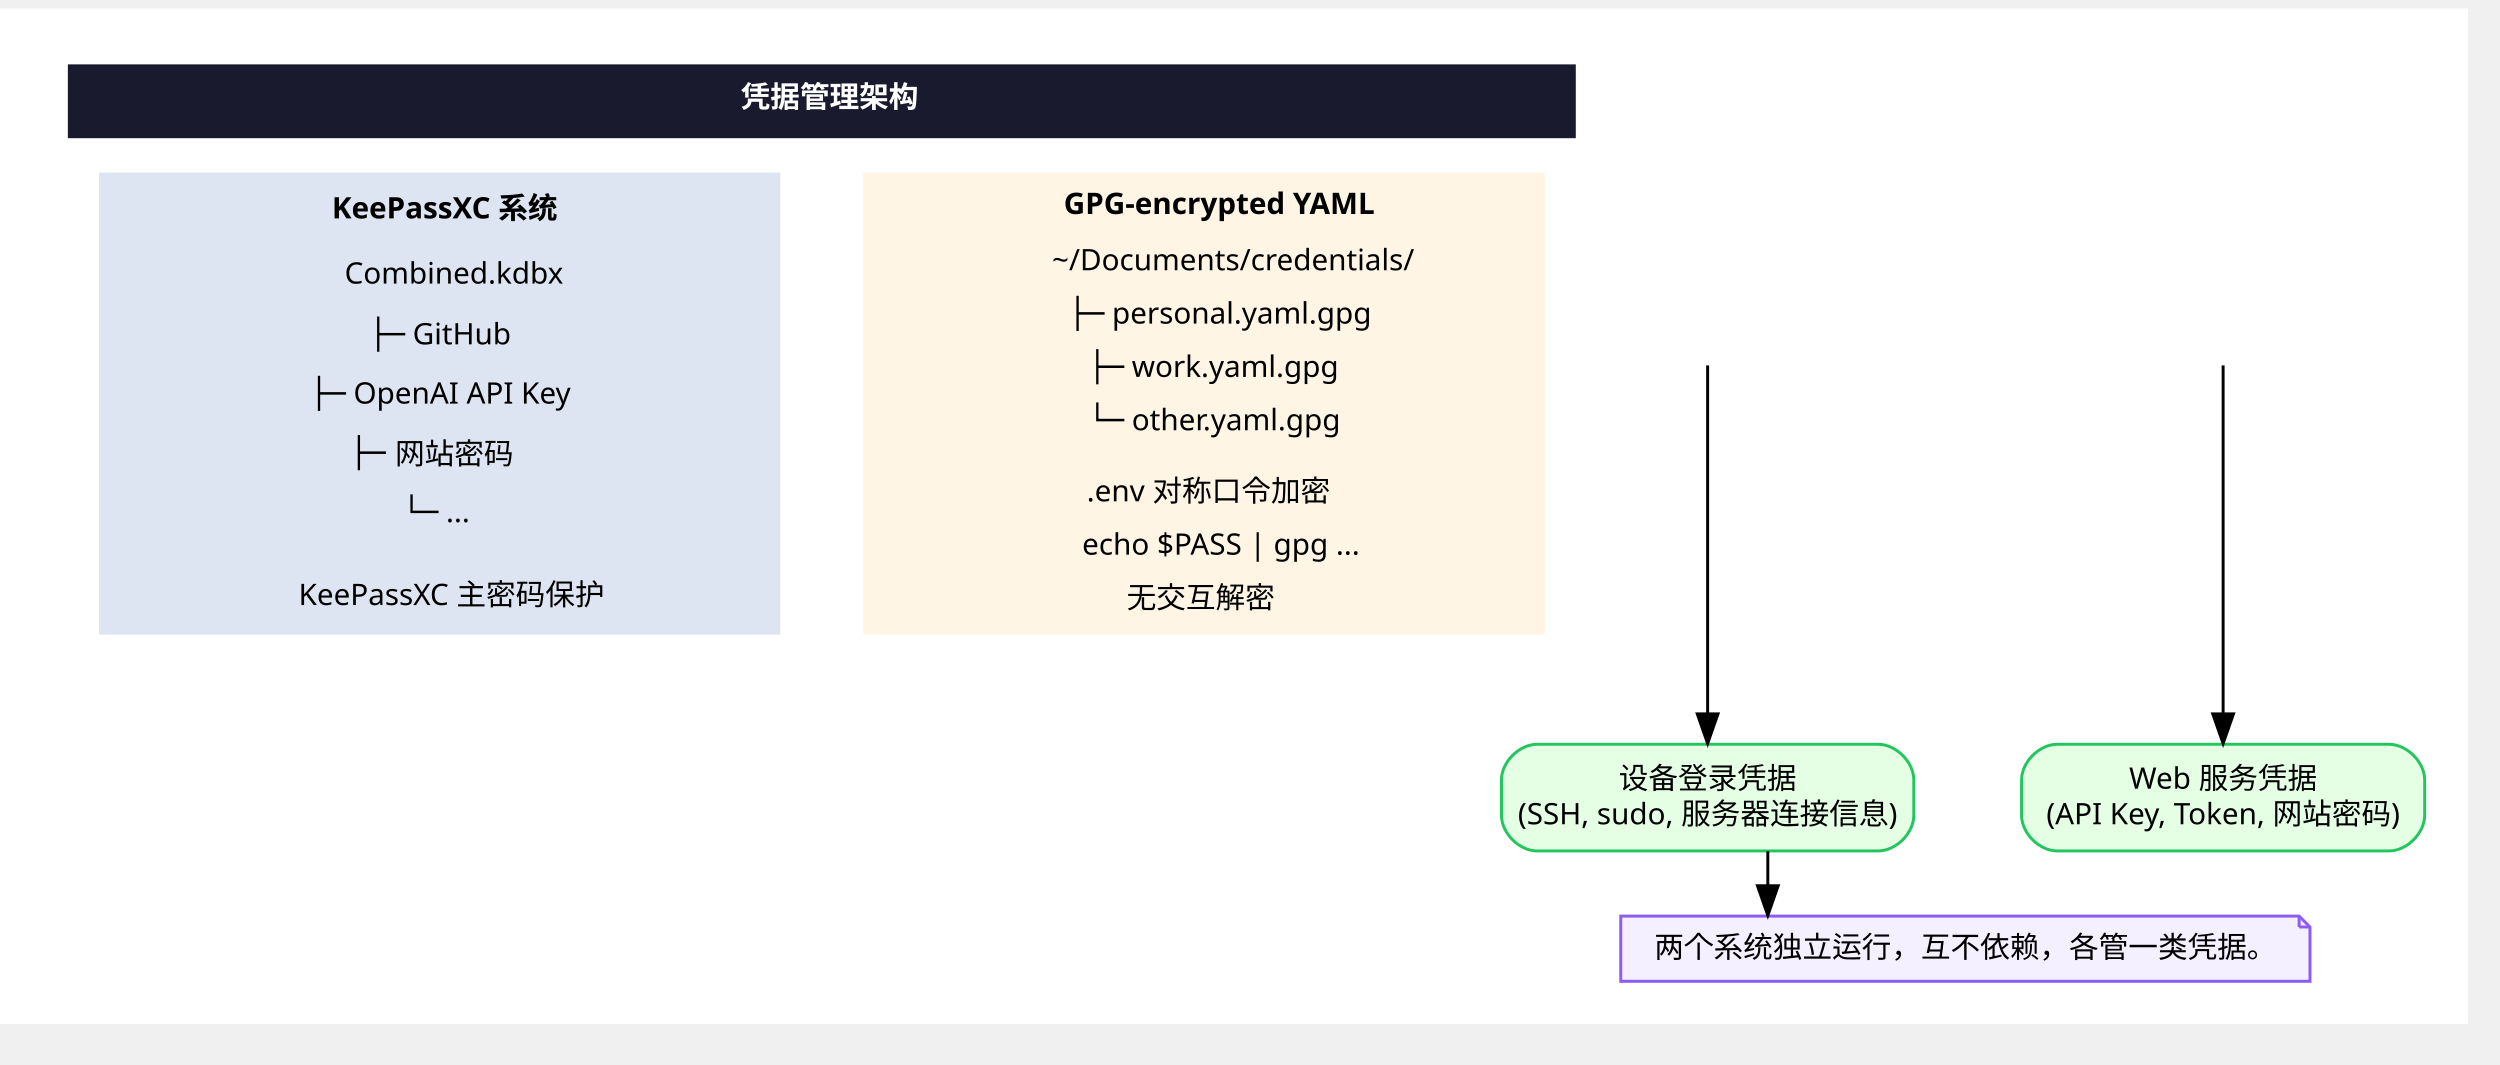
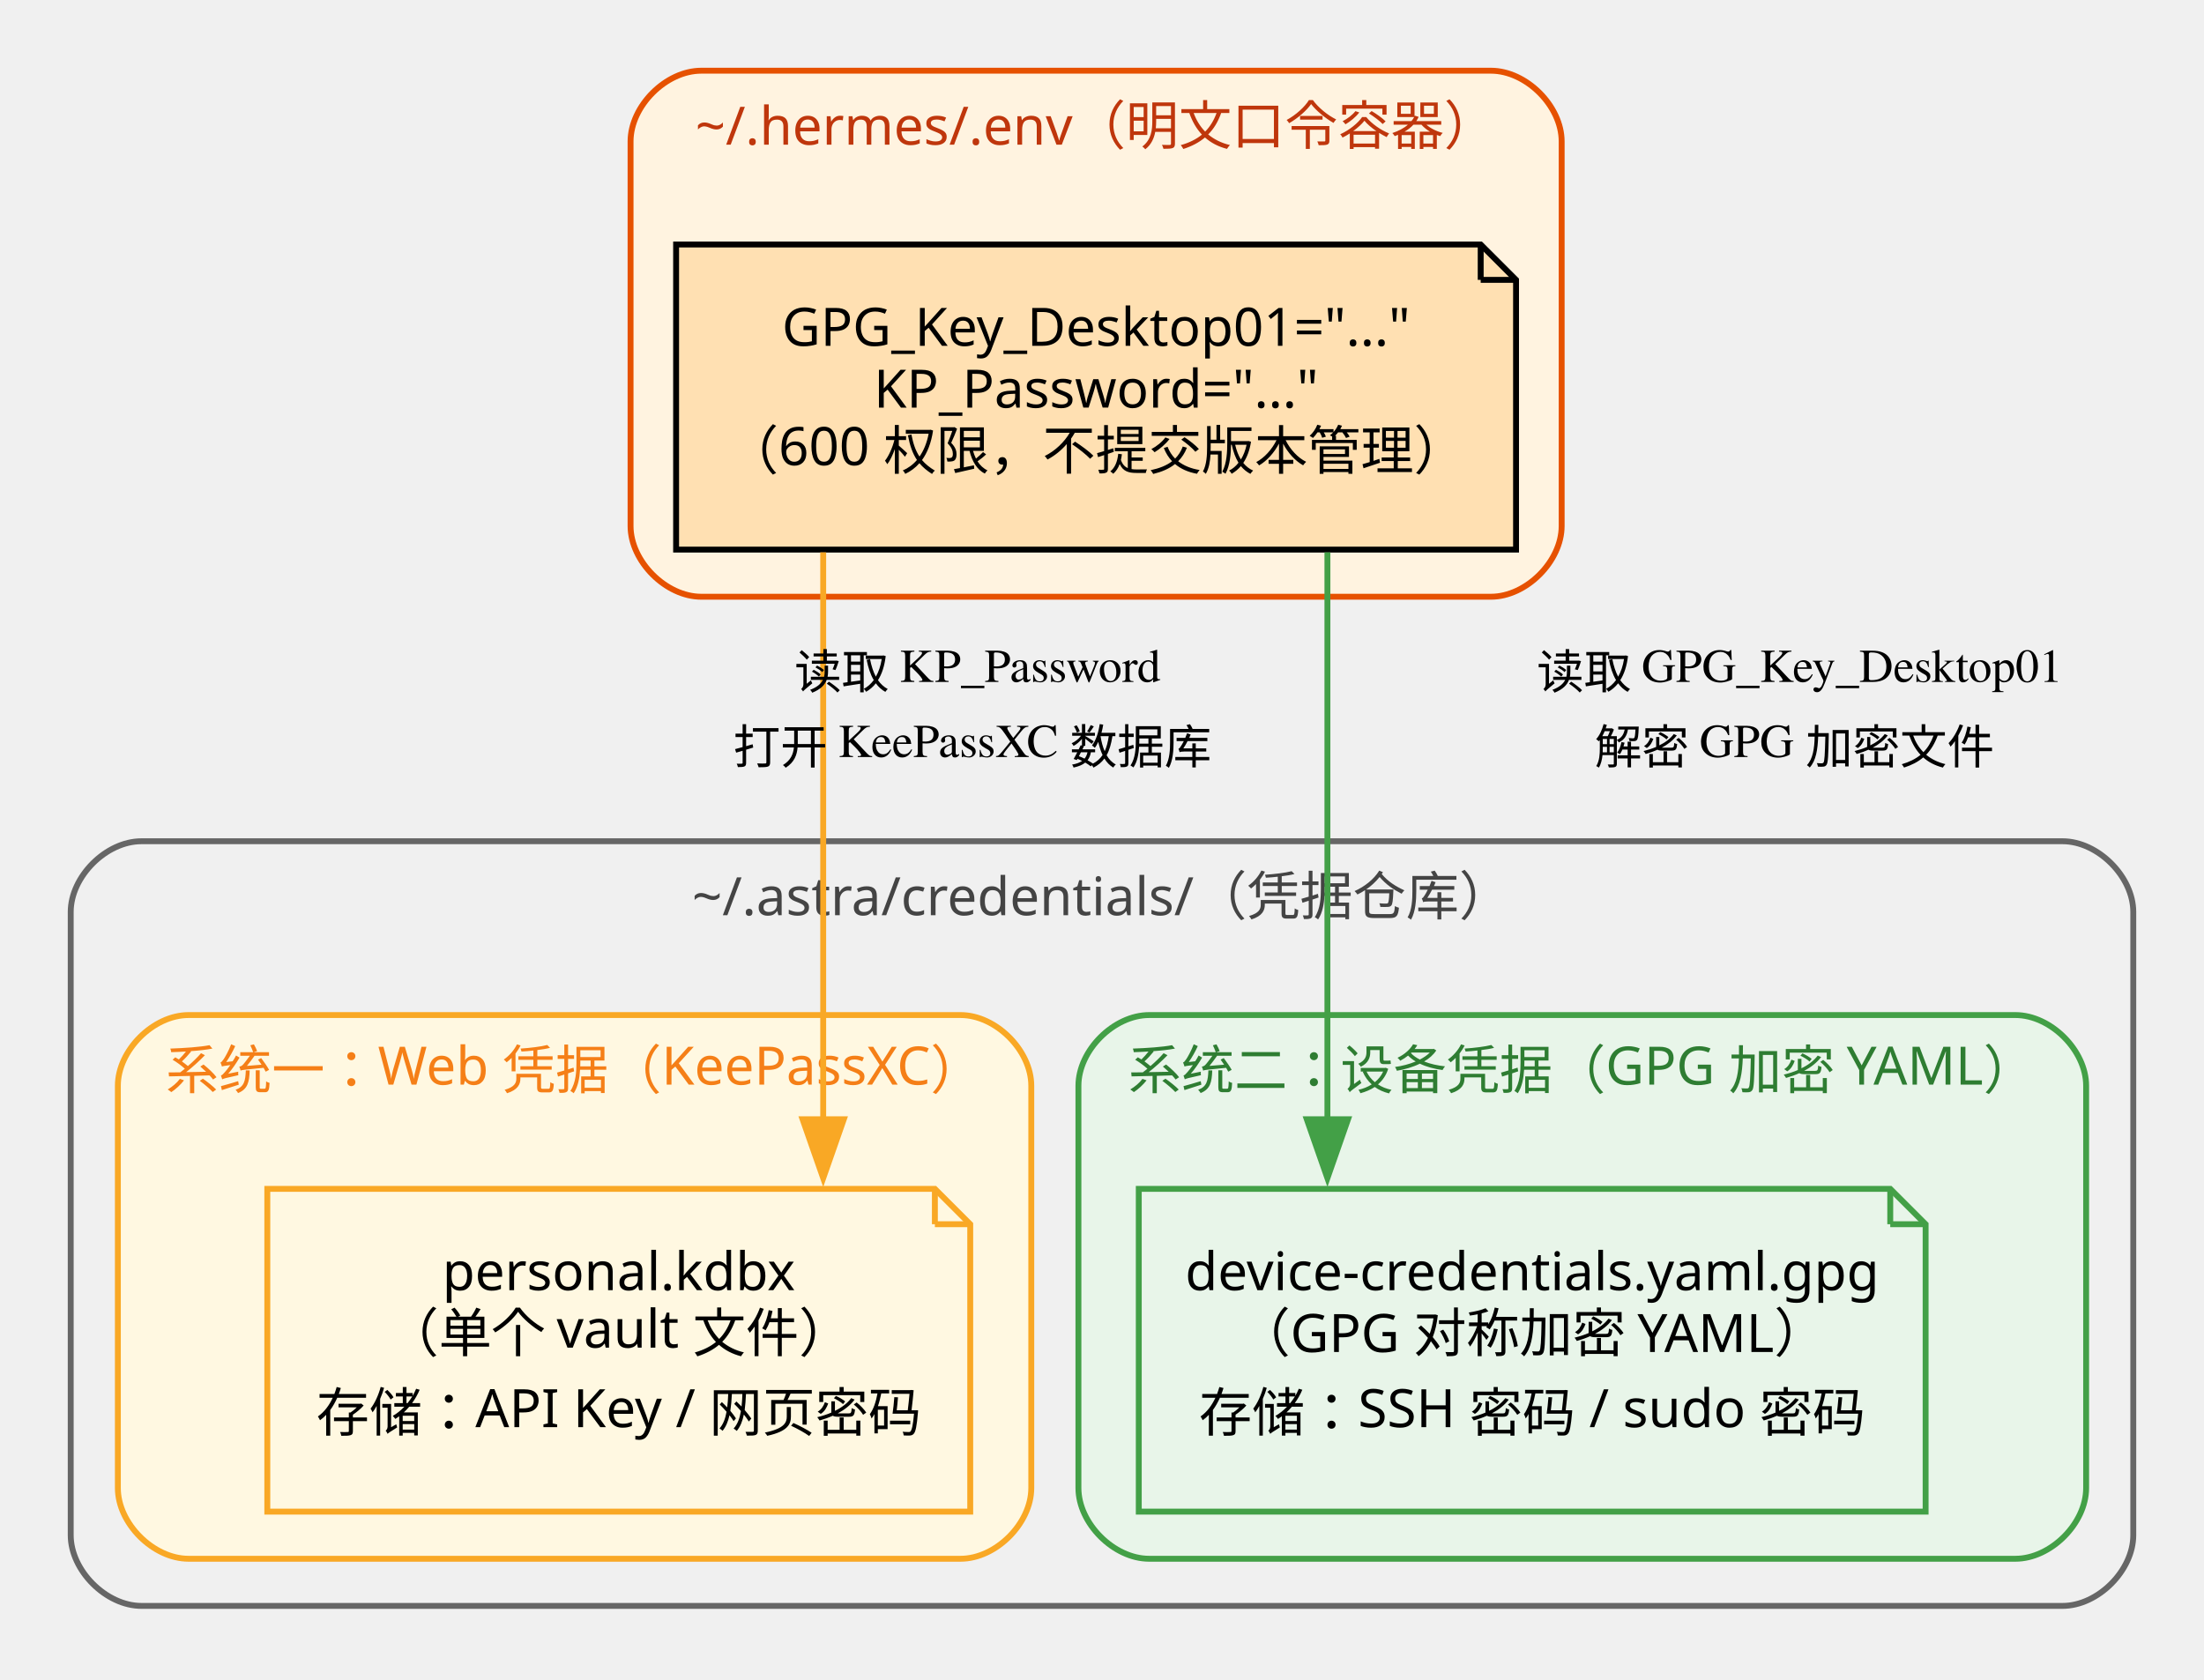
- <svg xmlns="http://www.w3.org/2000/svg" width="855pt" height="364pt" viewBox="10.80 10.80 843.86 353.60">
-   <g id="graph0" class="graph" transform="scale(1 1) rotate(0) translate(25.2 339.2)">
-     <polygon fill="#ffffff" stroke="transparent" points="-14.4,14.4 -14.4,-328.4 818.665,-328.4 818.665,14.4 -14.4,14.4" />
+ <svg xmlns="http://www.w3.org/2000/svg" width="374pt" height="285pt" viewBox="0.00 0.00 374.00 285.00">
+   <g id="graph0" class="graph" transform="scale(1 1) rotate(0) translate(4 280.56)">
+     <g id="clust1" class="cluster">
+       <path fill="#fff3e0" stroke="#e65100" d="M115,-179.28C115,-179.28 249,-179.28 249,-179.28 255,-179.28 261,-185.28 261,-191.28 261,-191.28 261,-256.56 261,-256.56 261,-262.56 255,-268.56 249,-268.56 249,-268.56 115,-268.56 115,-268.56 109,-268.56 103,-262.56 103,-256.56 103,-256.56 103,-191.28 103,-191.28 103,-185.28 109,-179.28 115,-179.28" />
+       <text xml:space="preserve" text-anchor="middle" x="182" y="-256.01" font-family="sans-serif" font-size="9.00" fill="#bf360c">~/.hermes/.env（明文口令容器）</text>
+     </g>
+     <g id="clust2" class="cluster">
+       <path fill="#f0f0f0" stroke="#666666" d="M20,-8C20,-8 346,-8 346,-8 352,-8 358,-14 358,-20 358,-20 358,-125.78 358,-125.78 358,-131.78 352,-137.78 346,-137.78 346,-137.78 20,-137.78 20,-137.78 14,-137.78 8,-131.78 8,-125.78 8,-125.78 8,-20 8,-20 8,-14 14,-8 20,-8" />
+       <text xml:space="preserve" text-anchor="middle" x="183" y="-125.23" font-family="sans-serif" font-size="9.00" fill="#444444">~/.astra/credentials/（凭据仓库）</text>
+     </g>
+     <g id="clust3" class="cluster">
+       <path fill="#fff8e1" stroke="#f9a825" d="M28,-16C28,-16 159,-16 159,-16 165,-16 171,-22 171,-28 171,-28 171,-96.28 171,-96.28 171,-102.28 165,-108.28 159,-108.28 159,-108.28 28,-108.28 28,-108.28 22,-108.28 16,-102.28 16,-96.28 16,-96.28 16,-28 16,-28 16,-22 22,-16 28,-16" />
+       <text xml:space="preserve" text-anchor="middle" x="93.5" y="-95.73" font-family="sans-serif" font-size="9.00" fill="#f57f17">系统一：Web 凭据（KeePassXC）</text>
+     </g>
+     <g id="clust4" class="cluster">
+       <path fill="#e8f5e9" stroke="#43a047" d="M191,-16C191,-16 338,-16 338,-16 344,-16 350,-22 350,-28 350,-28 350,-96.28 350,-96.28 350,-102.28 344,-108.28 338,-108.28 338,-108.28 191,-108.28 191,-108.28 185,-108.28 179,-102.28 179,-96.28 179,-96.28 179,-28 179,-28 179,-22 185,-16 191,-16" />
+       <text xml:space="preserve" text-anchor="middle" x="264.5" y="-95.73" font-family="sans-serif" font-size="9.00" fill="#2e7d32">系统二：设备凭据（GPG 加密 YAML）</text>
+     </g>
    <g id="node1" class="node">
-       <path fill="transparent" stroke="transparent" d="M514,-314C514,-314 12,-314 12,-314 6,-314 0,-308 0,-302 0,-302 0,-114 0,-114 0,-108 6,-102 12,-102 12,-102 514,-102 514,-102 520,-102 526,-108 526,-114 526,-114 526,-302 526,-302 526,-308 520,-314 514,-314" />
-       <polygon fill="#1a1a2e" stroke="transparent" points="8,-284 8,-310 518,-310 518,-284 8,-284" />
-       <polygon fill="none" stroke="#ffffff" points="8,-284 8,-310 518,-310 518,-284 8,-284" />
-       <text text-anchor="start" x="235.597" y="-295" font-family="sans-serif" font-weight="bold" font-size="10.00" fill="#ffffff">凭据管理架构</text>
-       <polygon fill="none" stroke="#ffffff" points="8,-106 8,-284 518,-284 518,-106 8,-106" />
-       <polygon fill="#dee5f2" stroke="transparent" points="19,-117 19,-273 249,-273 249,-117 19,-117" />
-       <text text-anchor="start" x="97.62" y="-257.5" font-family="sans-serif" font-weight="bold" font-size="10.00" fill="#000000">KeePassXC 系统</text>
-       <text text-anchor="start" x="101.917" y="-235.5" font-family="sans-serif" font-size="10.00" fill="#000000">Combined.kdbx</text>
-       <text text-anchor="start" x="110.252" y="-215" font-family="sans-serif" font-size="10.00" fill="#000000">├─ GitHub</text>
-       <text text-anchor="start" x="90.264" y="-195" font-family="sans-serif" font-size="10.00" fill="#000000">├─ OpenAI API Key</text>
-       <text text-anchor="start" x="103.721" y="-175" font-family="sans-serif" font-size="10.00" fill="#000000">├─ 网站密码</text>
-       <text text-anchor="start" x="121.5" y="-155" font-family="sans-serif" font-size="10.00" fill="#000000">└─ ...</text>
-       <text text-anchor="start" x="86.371" y="-127" font-family="sans-serif" font-size="10.00" fill="#000000">KeePassXC 主密码保护</text>
-       <text text-anchor="start" x="261.75" y="-192" font-family="sans-serif" font-size="10.00" fill="#000000"> </text>
-       <polygon fill="#fff5e5" stroke="transparent" points="277,-117 277,-273 507,-273 507,-117 277,-117" />
-       <text text-anchor="start" x="344.656" y="-259" font-family="sans-serif" font-weight="bold" font-size="10.00" fill="#000000">GPG-encrypted YAML</text>
-       <text text-anchor="start" x="340.7" y="-240" font-family="sans-serif" font-size="10.00" fill="#000000">~/Documents/credentials/</text>
-       <text text-anchor="start" x="346.314" y="-222" font-family="sans-serif" font-size="10.00" fill="#000000">├─ personal.yaml.gpg</text>
-       <text text-anchor="start" x="352.978" y="-204" font-family="sans-serif" font-size="10.00" fill="#000000">├─ work.yaml.gpg</text>
-       <text text-anchor="start" x="352.978" y="-186" font-family="sans-serif" font-size="10.00" fill="#000000">└─ other.yaml.gpg</text>
-       <text text-anchor="start" x="352.418" y="-162" font-family="sans-serif" font-size="10.00" fill="#000000">.env 对称口令加密</text>
-       <text text-anchor="start" x="350.863" y="-144" font-family="sans-serif" font-size="10.00" fill="#000000">echo $PASS | gpg ...</text>
-       <text text-anchor="start" x="365.892" y="-126" font-family="sans-serif" font-size="10.00" fill="#000000">无交互解密</text>
+       <polygon fill="#ffe0b2" stroke="black" points="247.26,-239.06 110.73,-239.06 110.73,-187.28 253.26,-187.28 253.26,-233.06 247.26,-239.06" />
+       <polyline fill="none" stroke="black" points="247.26,-239.06 247.26,-233.06" />
+       <polyline fill="none" stroke="black" points="253.26,-233.06 247.26,-233.06" />
+       <text xml:space="preserve" text-anchor="middle" x="182" y="-221.87" font-family="sans-serif" font-size="9.00">GPG_Key_Desktop01="..."</text>
+       <text xml:space="preserve" text-anchor="middle" x="182" y="-211.37" font-family="sans-serif" font-size="9.00">KP_Password="..."</text>
+       <text xml:space="preserve" text-anchor="middle" x="182" y="-200.87" font-family="sans-serif" font-size="9.00">（600 权限，不提交版本管理）</text>
    </g>
    <g id="node2" class="node">
-       <path fill="#e5ffe5" stroke="#22c55e" d="M792.031,-80C792.031,-80 679.969,-80 679.969,-80 673.969,-80 667.969,-74 667.969,-68 667.969,-68 667.969,-56 667.969,-56 667.969,-50 673.969,-44 679.969,-44 679.969,-44 792.031,-44 792.031,-44 798.031,-44 804.031,-50 804.031,-56 804.031,-56 804.031,-68 804.031,-68 804.031,-74 798.031,-80 792.031,-80" />
-       <text text-anchor="middle" x="736" y="-65" font-family="sans-serif" font-size="10.00" fill="#000000">Web 服务凭据</text>
-       <text text-anchor="middle" x="736" y="-53" font-family="sans-serif" font-size="10.00" fill="#000000">(API Key, Token, 网站密码)</text>
+       <polygon fill="#fff8e1" stroke="#f9a825" points="154.64,-78.78 41.36,-78.78 41.36,-24 160.64,-24 160.64,-72.78 154.64,-78.78" />
+       <polyline fill="none" stroke="#f9a825" points="154.64,-78.78 154.64,-72.78" />
+       <polyline fill="none" stroke="#f9a825" points="160.64,-72.78 154.64,-72.78" />
+       <text xml:space="preserve" text-anchor="middle" x="101" y="-61.59" font-family="sans-serif" font-size="9.00">personal.kdbx</text>
+       <text xml:space="preserve" text-anchor="middle" x="101" y="-51.09" font-family="sans-serif" font-size="9.00">（单个 vault 文件）</text>
+       <text xml:space="preserve" text-anchor="middle" x="101" y="-37.59" font-family="sans-serif" font-size="9.00">存储：API Key / 网页密码</text>
    </g>
-     <g id="node6" class="node">
-       <polygon fill="#f5f0ff" stroke="#8b5cf6" points="761.656,-22 532.678,-22 532.678,0 765.322,0 765.322,-18.333 761.656,-22" />
-       <polyline fill="none" stroke="#8b5cf6" points="761.656,-22 761.656,-18.333 " />
-       <polyline fill="none" stroke="#8b5cf6" points="765.322,-18.333 761.656,-18.333 " />
-       <text text-anchor="middle" x="649" y="-8" font-family="sans-serif" font-size="10.00" fill="#000000">两个系统独立运行，互不依赖，各管一类凭据。</text>
+     <g id="edge1" class="edge">
+       <path fill="none" stroke="#f9a825" d="M135.69,-186.82C135.69,-186.82 135.69,-90.6 135.69,-90.6" />
+       <polygon fill="#f9a825" stroke="#f9a825" points="139.19,-90.6 135.69,-80.6 132.19,-90.6 139.19,-90.6" />
+       <text xml:space="preserve" text-anchor="middle" x="161" y="-163.68" font-family="Times,serif" font-size="8.00"> 读取 KP_Password</text>
+       <text xml:space="preserve" text-anchor="middle" x="161" y="-150.93" font-family="Times,serif" font-size="8.00">打开 KeePassXC 数据库</text>
    </g>
    <g id="node3" class="node">
-       <path fill="#e5ffe5" stroke="#22c55e" d="M619.589,-80C619.589,-80 504.411,-80 504.411,-80 498.411,-80 492.411,-74 492.411,-68 492.411,-68 492.411,-56 492.411,-56 492.411,-50 498.411,-44 504.411,-44 504.411,-44 619.589,-44 619.589,-44 625.589,-44 631.589,-50 631.589,-56 631.589,-56 631.589,-68 631.589,-68 631.589,-74 625.589,-80 619.589,-80" />
-       <text text-anchor="middle" x="562" y="-65" font-family="sans-serif" font-size="10.00" fill="#000000">设备登录凭据</text>
-       <text text-anchor="middle" x="562" y="-53" font-family="sans-serif" font-size="10.00" fill="#000000">(SSH, sudo, 服务器连接信息)</text>
-     </g>
-     <g id="edge4" class="edge">
-       <path fill="none" stroke="#000000" d="M582.317,-43.876C582.317,-43.876 582.317,-32.242 582.317,-32.242" />
-       <polygon fill="#000000" stroke="#000000" points="585.817,-32.241 582.317,-22.241 578.817,-32.242 585.817,-32.241" />
-     </g>
-     <g id="edge1" class="edge">
-       <path fill="none" stroke="#000000" d="M736,-207.894C736,-207.894 736,-90.256 736,-90.256" />
-       <polygon fill="#000000" stroke="#000000" points="739.5,-90.256 736,-80.256 732.5,-90.256 739.5,-90.256" />
+       <polygon fill="#e8f5e9" stroke="#43a047" points="316.76,-78.78 189.24,-78.78 189.24,-24 322.76,-24 322.76,-72.78 316.76,-78.78" />
+       <polyline fill="none" stroke="#43a047" points="316.76,-78.78 316.76,-72.78" />
+       <polyline fill="none" stroke="#43a047" points="322.76,-72.78 316.76,-72.78" />
+       <text xml:space="preserve" text-anchor="middle" x="256" y="-61.59" font-family="sans-serif" font-size="9.00">device-credentials.yaml.gpg</text>
+       <text xml:space="preserve" text-anchor="middle" x="256" y="-51.09" font-family="sans-serif" font-size="9.00">（GPG 对称加密 YAML）</text>
+       <text xml:space="preserve" text-anchor="middle" x="256" y="-37.59" font-family="sans-serif" font-size="9.00">存储：SSH 密码 / sudo 密码</text>
    </g>
    <g id="edge2" class="edge">
-       <path fill="none" stroke="#000000" d="M562,-207.894C562,-207.894 562,-90.256 562,-90.256" />
-       <polygon fill="#000000" stroke="#000000" points="565.5,-90.256 562,-80.256 558.5,-90.256 565.5,-90.256" />
+       <path fill="none" stroke="#43a047" d="M221.25,-186.82C221.25,-186.82 221.25,-90.6 221.25,-90.6" />
+       <polygon fill="#43a047" stroke="#43a047" points="224.75,-90.6 221.25,-80.6 217.75,-90.6 224.75,-90.6" />
+       <text xml:space="preserve" text-anchor="middle" x="300.5" y="-163.68" font-family="Times,serif" font-size="8.00"> 读取 GPG_Key_Desktop01</text>
+       <text xml:space="preserve" text-anchor="middle" x="300.5" y="-150.93" font-family="Times,serif" font-size="8.00">解密 GPG 加密文件</text>
    </g>
  </g>
</svg>
